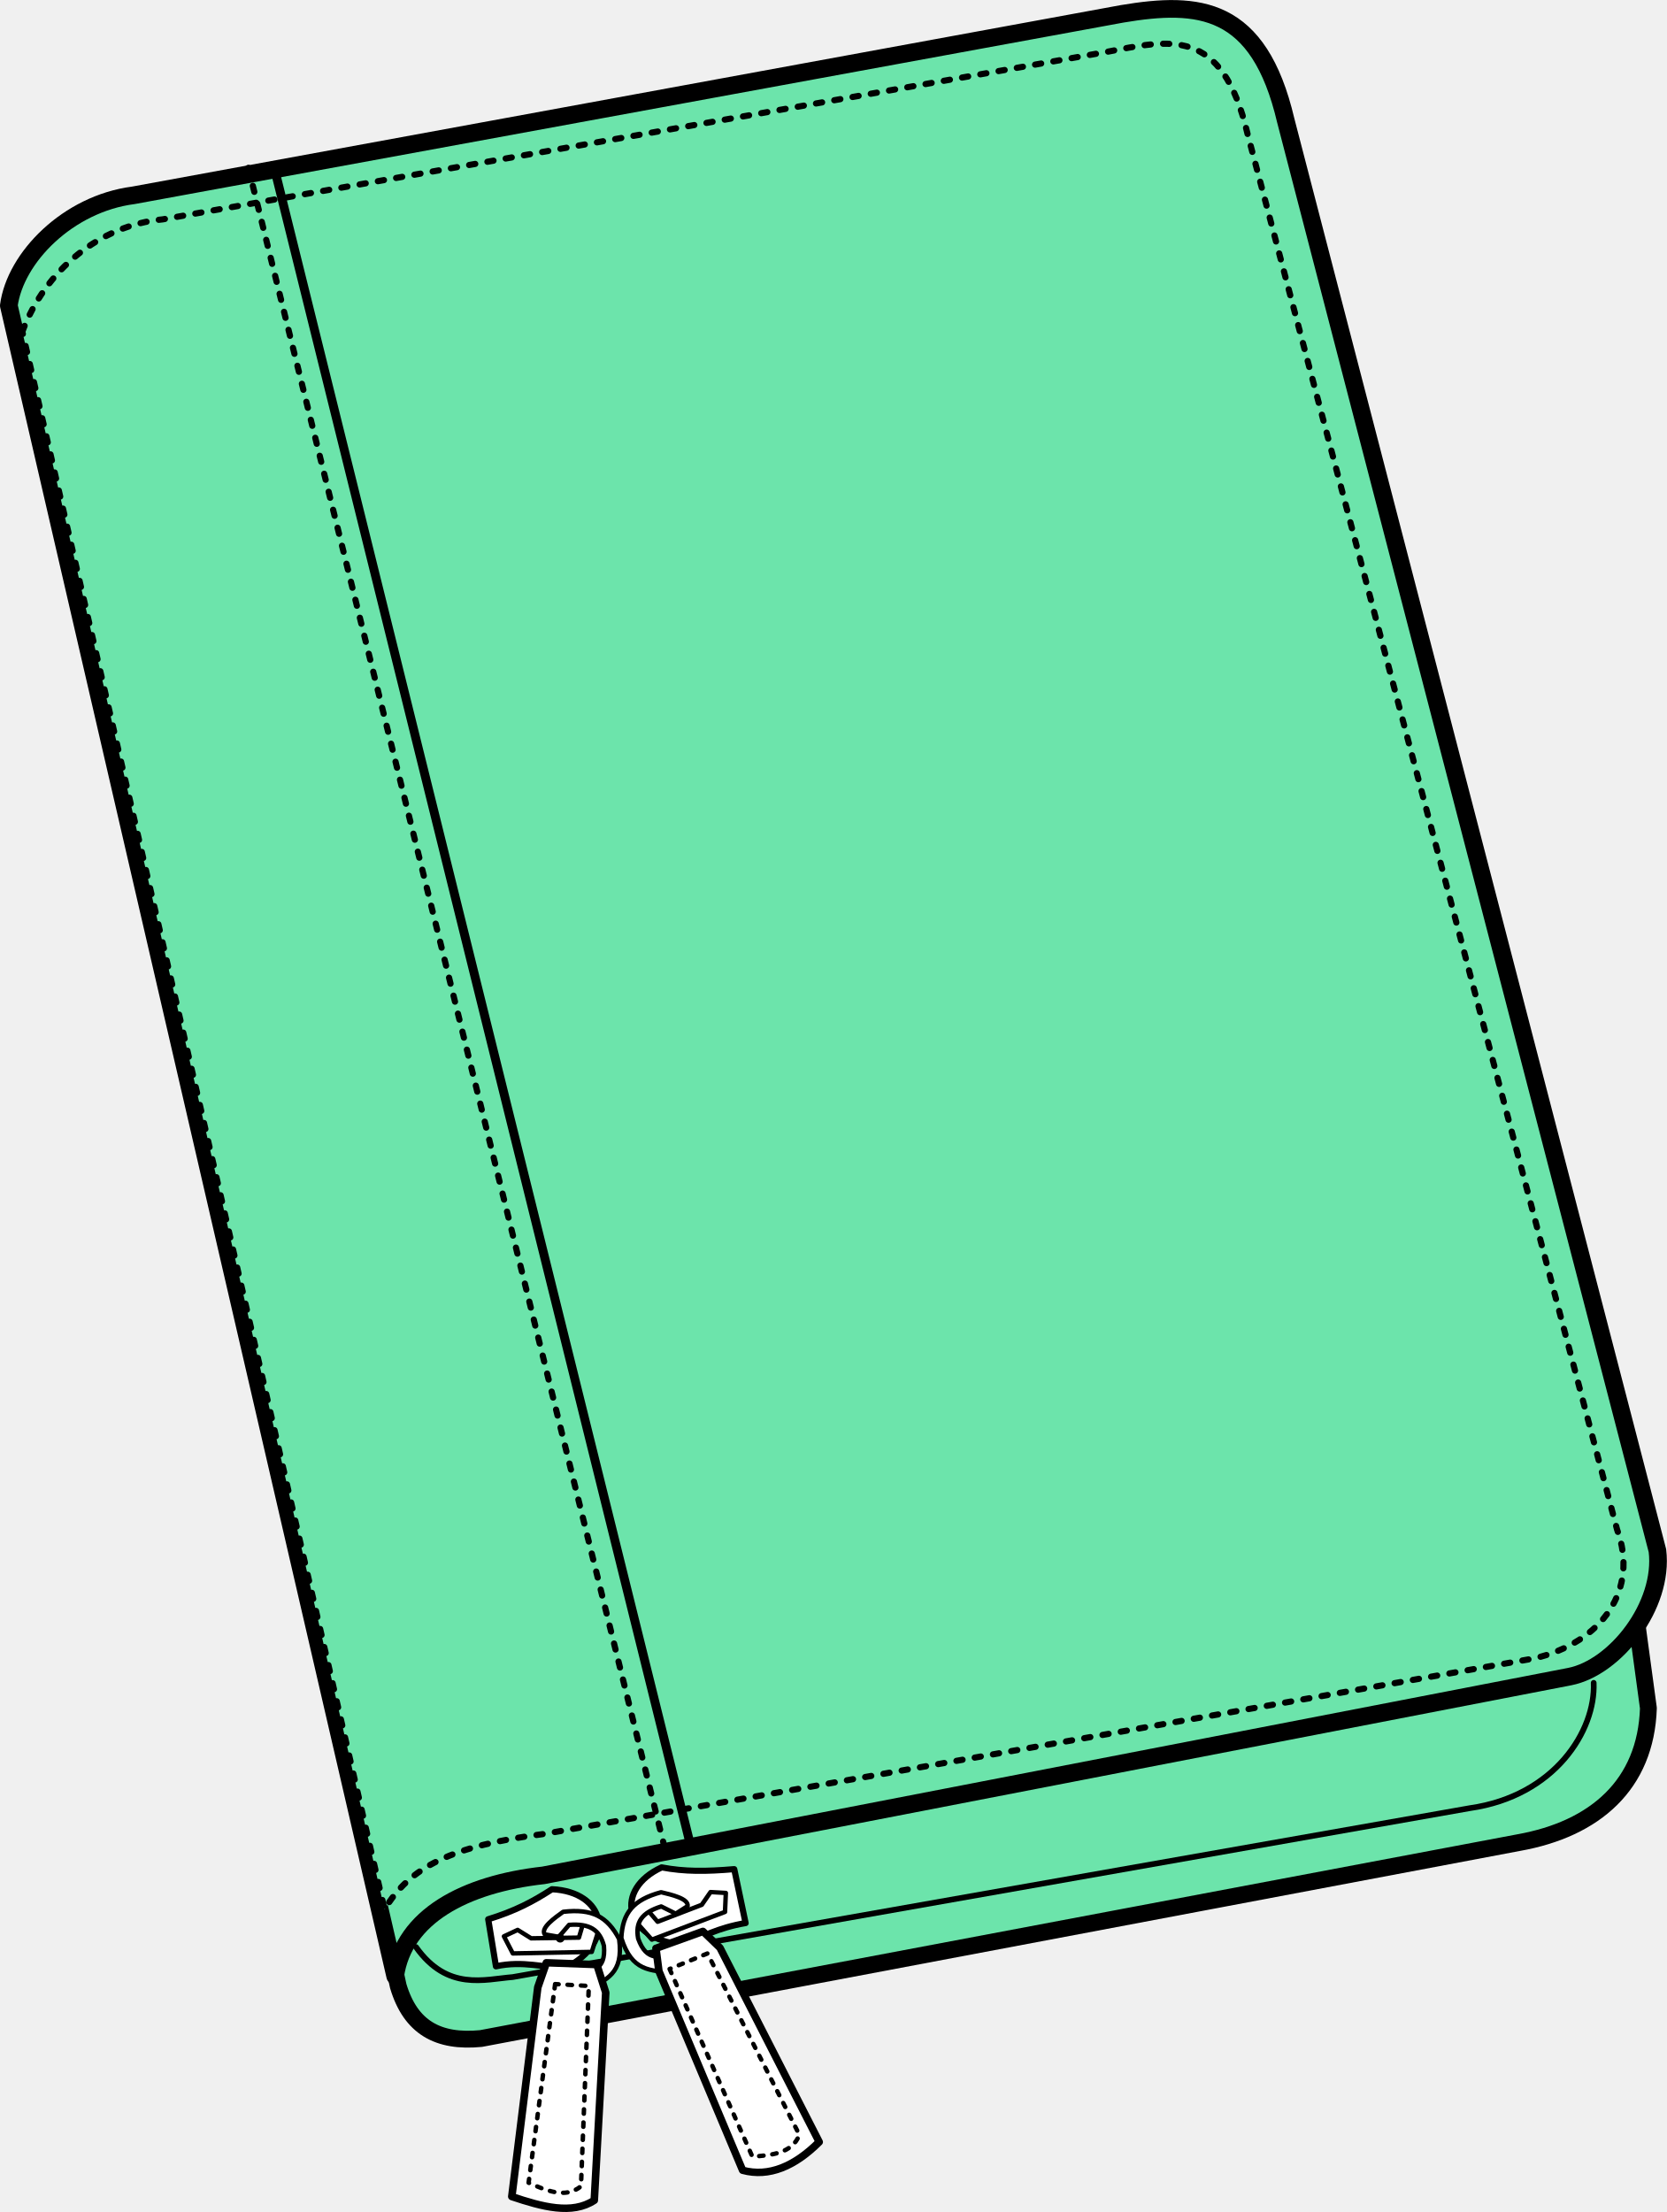
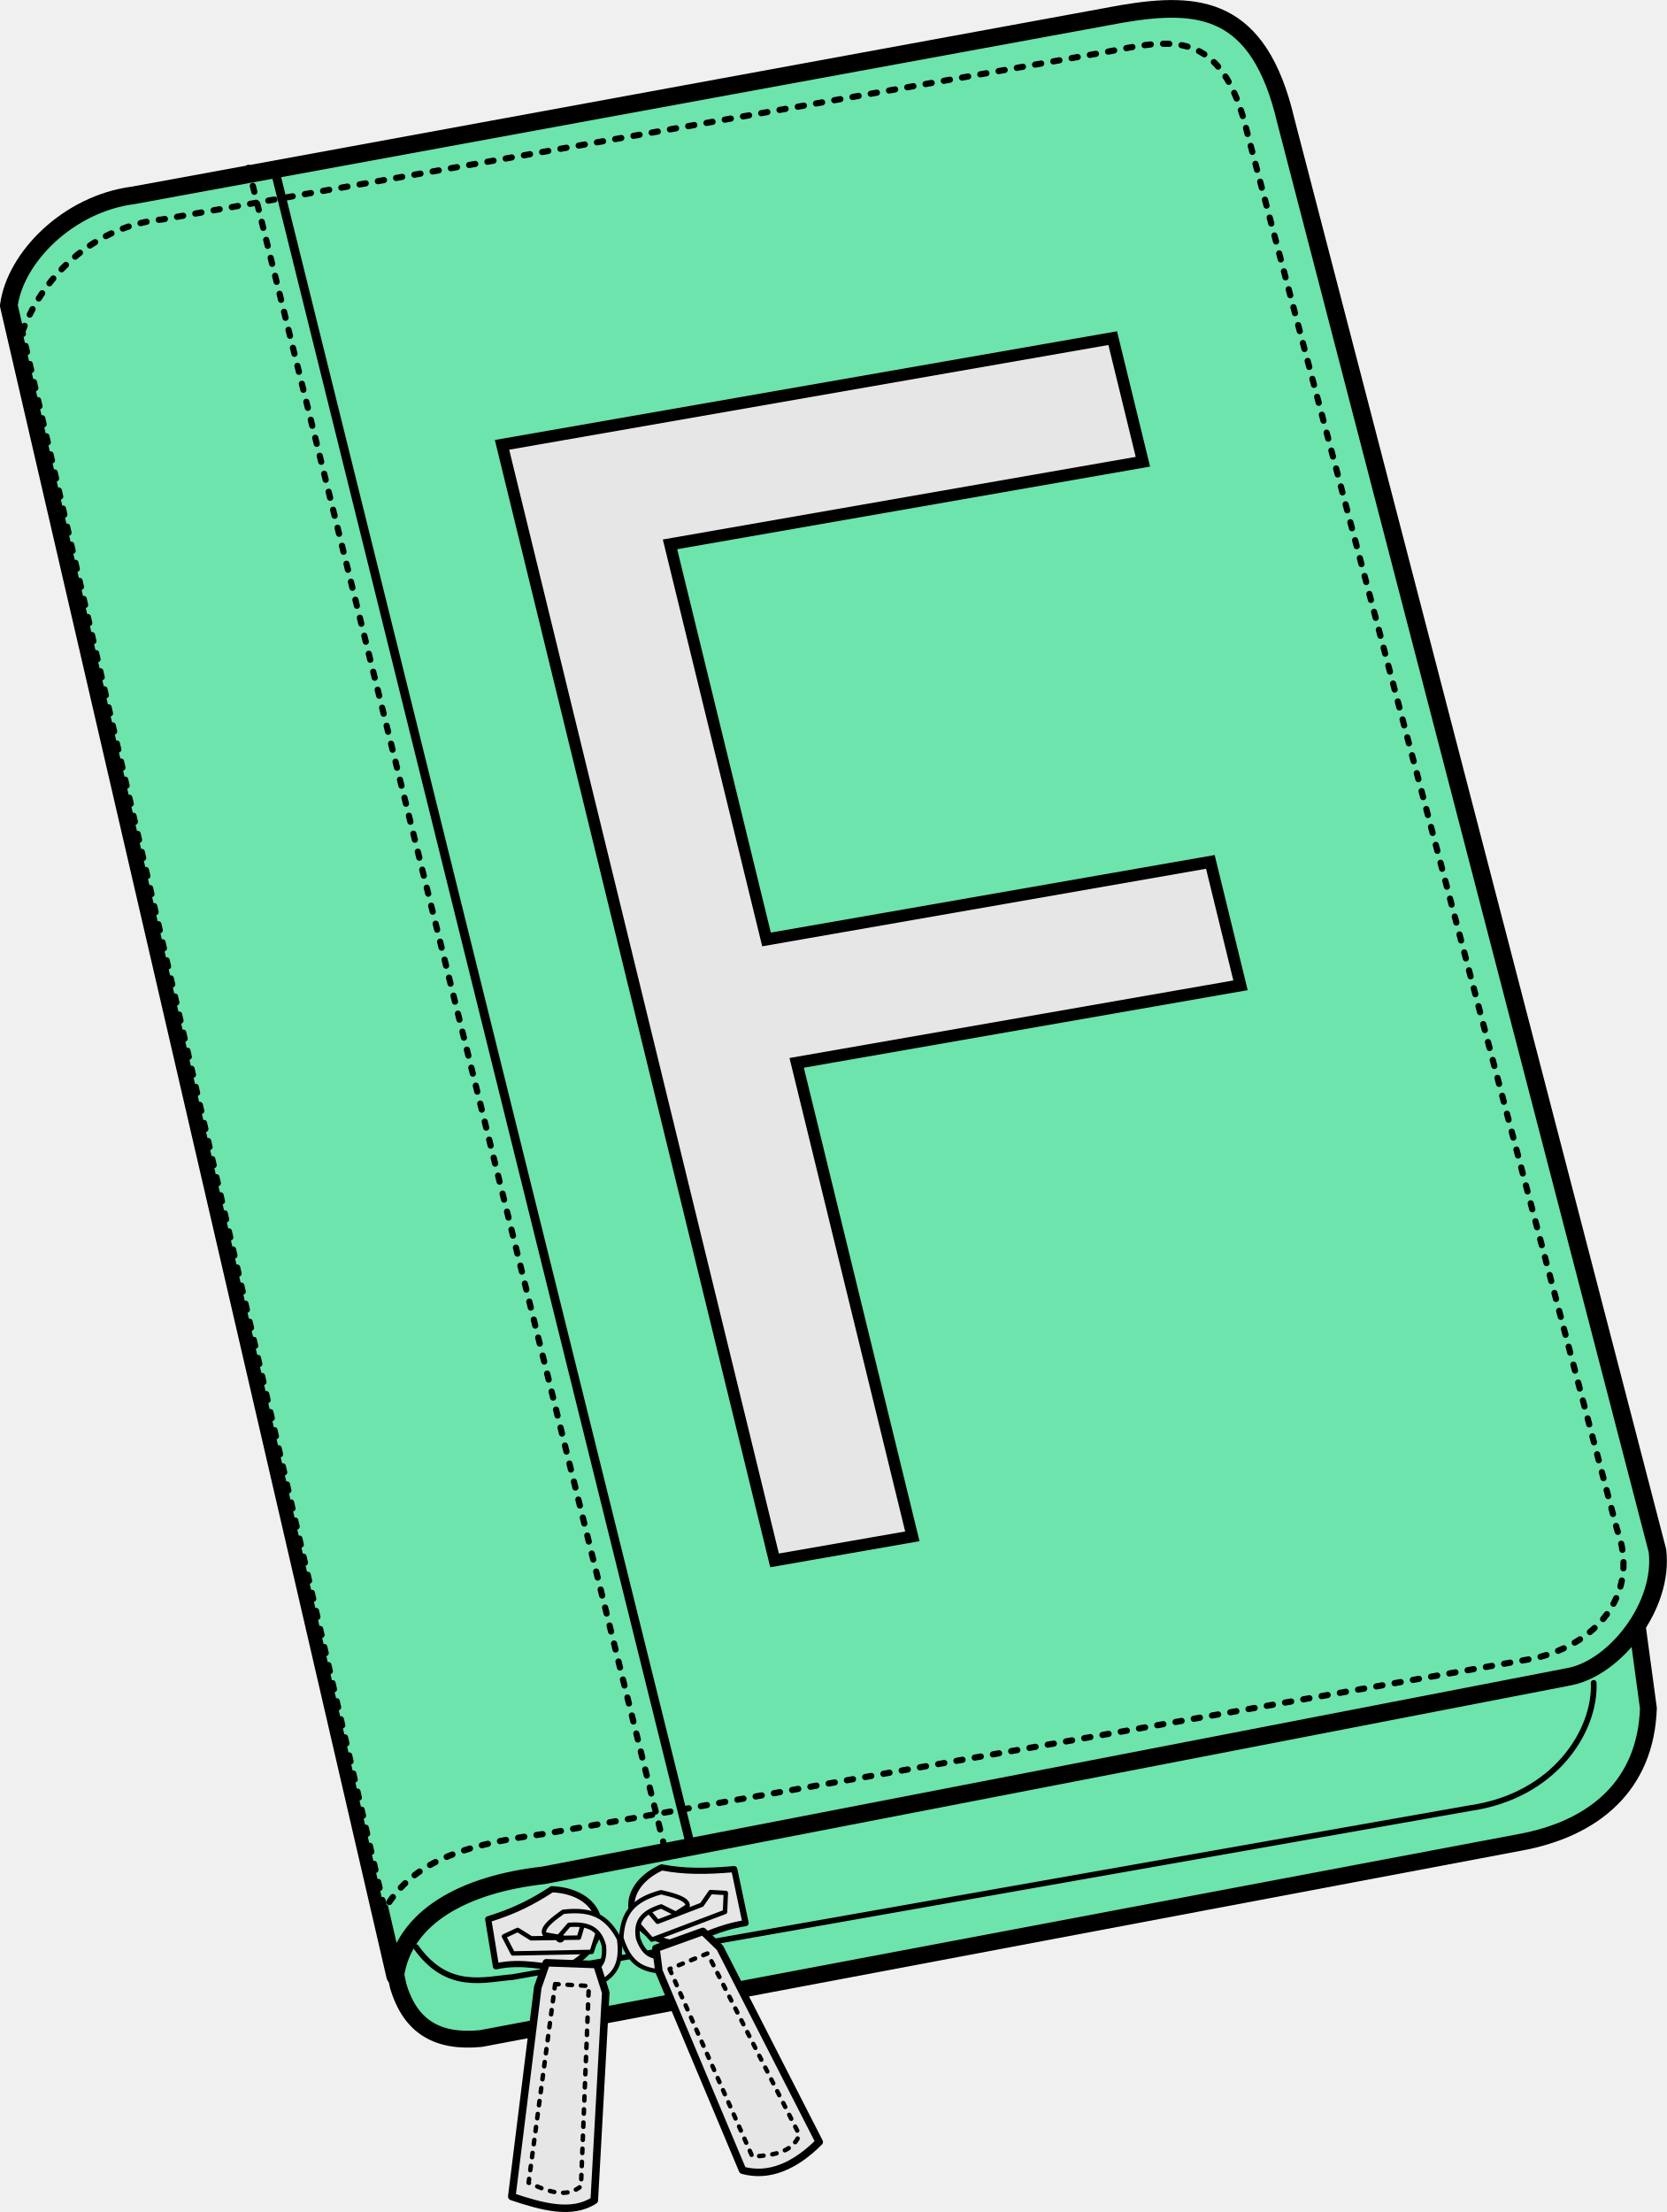
<svg xmlns="http://www.w3.org/2000/svg" id="svg3205" viewBox="0 0 199.586 264.862" version="1.0" width="199.586" height="264.862">
-   <defs id="defs1" />
+   <defs id="defs1">
+     <rect x="47.404" y="39.886" width="127.21" height="151.842" id="rect1" />
+   </defs>
  <g id="layer1" transform="translate(-129.6147,-628.7704)">
    <path id="path4152" style="fill:#6ce4ab;stroke:#000000;stroke-width:2.015;stroke-linecap:round;stroke-linejoin:round;fill-opacity:1" d="m 175.305,857.349 1.992,9.225 c 1.482,4.967 4.773,6.785 9.908,6.287 l 124.259,-23.46 c 9.149,-1.636 15.218,-6.938 15.524,-16.096 l -2.904,-21.398 -142.188,25.932 z" />
    <path id="path4154" style="fill:#6ce4ab;stroke:#000000;stroke-width:2.115;stroke-linecap:round;stroke-linejoin:round;stroke-dashoffset:3;fill-opacity:1" d="m 130.672,665.363 c 0.762,-5.756 7.083,-12.192 14.914,-13.204 L 263.978,630.427 c 9.165,-1.537 16.362,-0.972 19.587,12.771 L 328.068,814.445 c 0.801,6.587 -5.043,14.001 -10.497,15.077 l -122.876,23.799 c -9.439,1.052 -16.747,4.935 -17.762,12.063 z" />
    <path id="path4156" style="fill:#6ce4ab;stroke:#000000;stroke-width:0.74;stroke-linecap:round;stroke-linejoin:round;stroke-dasharray:0.74, 1.48;fill-opacity:1" d="m 132.29,668.477 c 2.756,-7.335 9.212,-12.725 16.808,-13.442 l 112.922,-20.031 c 7.619,-1.464 13.912,-3.203 16.973,9.806 l 44.249,167.126 c 2.627,7.094 -1.707,13.499 -9.951,15.413 L 194.833,848.354 c -11.161,1.416 -16.174,4.006 -19.177,9.057 z" />
    <path id="path4158" style="fill:#6ce4ab;stroke:#000000;stroke-width:1.058;stroke-linecap:round;stroke-linejoin:round;fill-opacity:1" d="m 162.73,649.972 49.597,199.881" />
    <path id="path4162" style="display:inline;fill:#6ce4ab;stroke:#000000;stroke-width:0.683;stroke-linecap:round;stroke-linejoin:round;fill-opacity:1" d="m 179.427,861.91 c 3.775,5.314 8.206,3.856 11.575,3.592 L 305.607,845.277 c 10.19,-1.454 15.07,-9.298 14.829,-15.005" />
-     <path id="path4164" style="fill:#ffffff;stroke:#000000;stroke-width:0.74;stroke-linecap:round;stroke-linejoin:round;fill-opacity:1" d="m 188.073,858.581 0.924,5.633 c 3.279,-0.714 5.797,0.194 8.338,0.187 6.249,-3.212 4.716,-9.124 -1.63,-9.417 -2.283,1.482 -4.423,2.609 -7.633,3.598 z" />
-     <path id="path4166" style="fill:#ffffff;stroke:#000000;stroke-width:0.529;stroke-linecap:round;stroke-linejoin:round;fill-opacity:1" d="m 191.598,859.855 1.617,1.007 5.719,-0.085 0.758,-2.576 1.663,1.473 -0.885,2.814 -9.453,0.184 -1.063,-2.049 z" />
-     <path id="path4168" style="fill:#ffffff;stroke:#000000;stroke-width:0.529;stroke-linecap:round;stroke-linejoin:round;fill-opacity:1" d="m 194.837,860.388 c -0.517,-0.773 1.217,-1.992 2.206,-2.7 3.464,-0.401 5.287,0.557 6.705,3.259 0.562,4.183 -1.543,4.82 -3.876,6.139 l -5.538,-0.555 0.564,-1.637 3.973,0.323 c 1.566,-0.56 3.321,-0.431 3.057,-3.449 -0.506,-1.945 -1.722,-2.705 -4.178,-2.516 l -1.226,1.432 z" />
-     <g id="g4170" transform="matrix(0.9090605,0.5694642,-0.5571107,0.8810855,324.3721,25.79393)" style="fill:#ffffff">
-       <path id="path4172" style="fill:#ffffff;stroke:#000000;stroke-linecap:round;stroke-linejoin:round" d="M 315.42,743.89 Z" />
-       <path id="path4174" style="fill:#ffffff;stroke:#000000;stroke-width:0.851;stroke-linecap:round;stroke-linejoin:round" d="m 320.46,744.22 2.51,2.18 11.31,20.92 c -1.22,2.79 -4.53,3.81 -8,4.67 l -10.03,-21.95 -0.66,-2.92 z" />
-       <path id="path4176" style="fill:#ffffff;stroke:#000000;stroke-width:0.5;stroke-linecap:round;stroke-linejoin:round;stroke-dasharray:0.5, 1" d="m 317.69,748.66 9.35,20.96 c 2.11,-0.32 4.44,-0.65 5.15,-2.85 l -11.21,-19.98 z" />
+     <path id="path4164" style="fill:#e6e6e6;stroke:#000000;stroke-width:0.74;stroke-linecap:round;stroke-linejoin:round;fill-opacity:1" d="m 188.073,858.581 0.924,5.633 c 3.279,-0.714 5.797,0.194 8.338,0.187 6.249,-3.212 4.716,-9.124 -1.63,-9.417 -2.283,1.482 -4.423,2.609 -7.633,3.598 z" />
+     <path id="path4166" style="fill:#e6e6e6;stroke:#000000;stroke-width:0.529;stroke-linecap:round;stroke-linejoin:round;fill-opacity:1" d="m 191.598,859.855 1.617,1.007 5.719,-0.085 0.758,-2.576 1.663,1.473 -0.885,2.814 -9.453,0.184 -1.063,-2.049 z" />
+     <path id="path4168" style="fill:#e6e6e6;stroke:#000000;stroke-width:0.529;stroke-linecap:round;stroke-linejoin:round;fill-opacity:1" d="m 194.837,860.388 c -0.517,-0.773 1.217,-1.992 2.206,-2.7 3.464,-0.401 5.287,0.557 6.705,3.259 0.562,4.183 -1.543,4.82 -3.876,6.139 l -5.538,-0.555 0.564,-1.637 3.973,0.323 c 1.566,-0.56 3.321,-0.431 3.057,-3.449 -0.506,-1.945 -1.722,-2.705 -4.178,-2.516 l -1.226,1.432 z" />
+     <g id="g4170" transform="matrix(0.9090605,0.5694642,-0.5571107,0.8810855,324.3721,25.79393)" style="fill:#e6e6e6">
+       <path id="path4172" style="fill:#e6e6e6;stroke:#000000;stroke-linecap:round;stroke-linejoin:round" d="M 315.42,743.89 Z" />
+       <path id="path4174" style="fill:#e6e6e6;stroke:#000000;stroke-width:0.851;stroke-linecap:round;stroke-linejoin:round" d="m 320.46,744.22 2.51,2.18 11.31,20.92 c -1.22,2.79 -4.53,3.81 -8,4.67 l -10.03,-21.95 -0.66,-2.92 z" />
+       <path id="path4176" style="fill:#e6e6e6;stroke:#000000;stroke-width:0.5;stroke-linecap:round;stroke-linejoin:round;stroke-dasharray:0.5, 1" d="m 317.69,748.66 9.35,20.96 c 2.11,-0.32 4.44,-0.65 5.15,-2.85 l -11.21,-19.98 z" />
    </g>
-     <g id="g4178" transform="matrix(0.6550407,-0.81214,0.8412574,0.6641803,-627.9699,649.374)" style="fill:#ffffff">
-       <path id="path4180" style="fill:#ffffff;stroke:#000000;stroke-width:0.7;stroke-linecap:round;stroke-linejoin:round" d="m 349.3,733.06 -4.05,4.77 c -2.39,-2.08 -4.33,-2.8 -6.41,-3.95 -3.74,-5.54 0.11,-9.85 5.46,-7.25 1.23,2.29 2.78,4.15 5,6.43 z" />
-       <path id="path4182" style="fill:#ffffff;stroke:#000000;stroke-linecap:round;stroke-linejoin:round" d="M 341.64,731.48 Z" />
-       <path id="path4184" style="fill:#ffffff;stroke:#000000;stroke-width:0.5;stroke-linecap:round;stroke-linejoin:round" d="m 345.55,732.61 -1.77,0.13 -4.67,-2.65 0.51,-2.53 -2.02,0.51 -0.51,2.77 7.7,4.42 1.77,-1.26 z" />
-       <path id="path4186" style="fill:#ffffff;stroke:#000000;stroke-width:0.5;stroke-linecap:round;stroke-linejoin:round" d="m 342.65,731.6 c 0.77,-0.42 -0.13,-2.23 -0.63,-3.28 -2.68,-1.9 -4.6,-1.9 -6.95,-0.25 -2.29,3.29 -0.84,4.77 0.51,6.94 l 4.79,2.02 0.26,-1.64 -3.41,-1.51 c -1.05,-1.19 -2.55,-1.87 -1.01,-4.3 1.27,-1.42 2.6,-1.51 4.54,-0.25 l 0.38,1.77 z" />
-       <path id="path4188" style="fill:#ffffff;stroke:#000000;stroke-width:0.851;stroke-linecap:round;stroke-linejoin:round" d="m 336.6,731.81 -1.84,1.85 -11.99,21.25 c 1.23,2.79 4.07,4.26 8,4.67 l 10.43,-22.24 0.27,-2.63 z" />
+     <g id="g4178" transform="matrix(0.6550407,-0.81214,0.8412574,0.6641803,-627.9699,649.374)" style="fill:#e6e6e6">
+       <path id="path4180" style="fill:#e6e6e6;stroke:#000000;stroke-width:0.7;stroke-linecap:round;stroke-linejoin:round" d="m 349.3,733.06 -4.05,4.77 c -2.39,-2.08 -4.33,-2.8 -6.41,-3.95 -3.74,-5.54 0.11,-9.85 5.46,-7.25 1.23,2.29 2.78,4.15 5,6.43 z" />
+       <path id="path4182" style="fill:#e6e6e6;stroke:#000000;stroke-linecap:round;stroke-linejoin:round" d="M 341.64,731.48 Z" />
+       <path id="path4184" style="fill:#e6e6e6;stroke:#000000;stroke-width:0.5;stroke-linecap:round;stroke-linejoin:round" d="m 345.55,732.61 -1.77,0.13 -4.67,-2.65 0.51,-2.53 -2.02,0.51 -0.51,2.77 7.7,4.42 1.77,-1.26 z" />
+       <path id="path4186" style="fill:#e6e6e6;stroke:#000000;stroke-width:0.5;stroke-linecap:round;stroke-linejoin:round" d="m 342.65,731.6 c 0.77,-0.42 -0.13,-2.23 -0.63,-3.28 -2.68,-1.9 -4.6,-1.9 -6.95,-0.25 -2.29,3.29 -0.84,4.77 0.51,6.94 l 4.79,2.02 0.26,-1.64 -3.41,-1.51 c -1.05,-1.19 -2.55,-1.87 -1.01,-4.3 1.27,-1.42 2.6,-1.51 4.54,-0.25 l 0.38,1.77 z" />
+       <path id="path4188" style="fill:#e6e6e6;stroke:#000000;stroke-width:0.851;stroke-linecap:round;stroke-linejoin:round" d="m 336.6,731.81 -1.84,1.85 -11.99,21.25 c 1.23,2.79 4.07,4.26 8,4.67 l 10.43,-22.24 0.27,-2.63 z" />
    </g>
-     <path id="path4190" style="fill:#ffffff;stroke:#000000;stroke-width:0.529;stroke-linecap:round;stroke-linejoin:round;stroke-dasharray:0.529, 1.057" d="m 209.791,864.534 9.91,22.473 c 2.259,-0.181 4.76,-0.368 5.626,-2.615 l -11.002,-21.717 z" />
+     <path id="path4190" style="fill:#e6e6e6;stroke:#000000;stroke-width:0.529;stroke-linecap:round;stroke-linejoin:round;stroke-dasharray:0.529, 1.057" d="m 209.791,864.534 9.91,22.473 c 2.259,-0.181 4.76,-0.368 5.626,-2.615 l -11.002,-21.717 z" />
    <path id="path4192" style="fill:#6ce4ab;stroke:#000000;stroke-width:0.74;stroke-linecap:round;stroke-linejoin:round;stroke-dasharray:0.74, 1.48;fill-opacity:1" d="m 159.354,648.867 49.936,201.522 -0.162,-0.505" />
+     <text xml:space="preserve" transform="matrix(1.374776,-0.2402177,0.3427702,1.40305,85.29725,608.631)" id="text1" style="font-size:133.333px;font-family:Sans;-inkscape-font-specification:Sans;white-space:pre;shape-inside:url(#rect1);fill:#e6e6e6;stroke:#000000">
+       <tspan x="47.404" y="157.855" id="tspan2">F</tspan>
+     </text>
  </g>
</svg>
